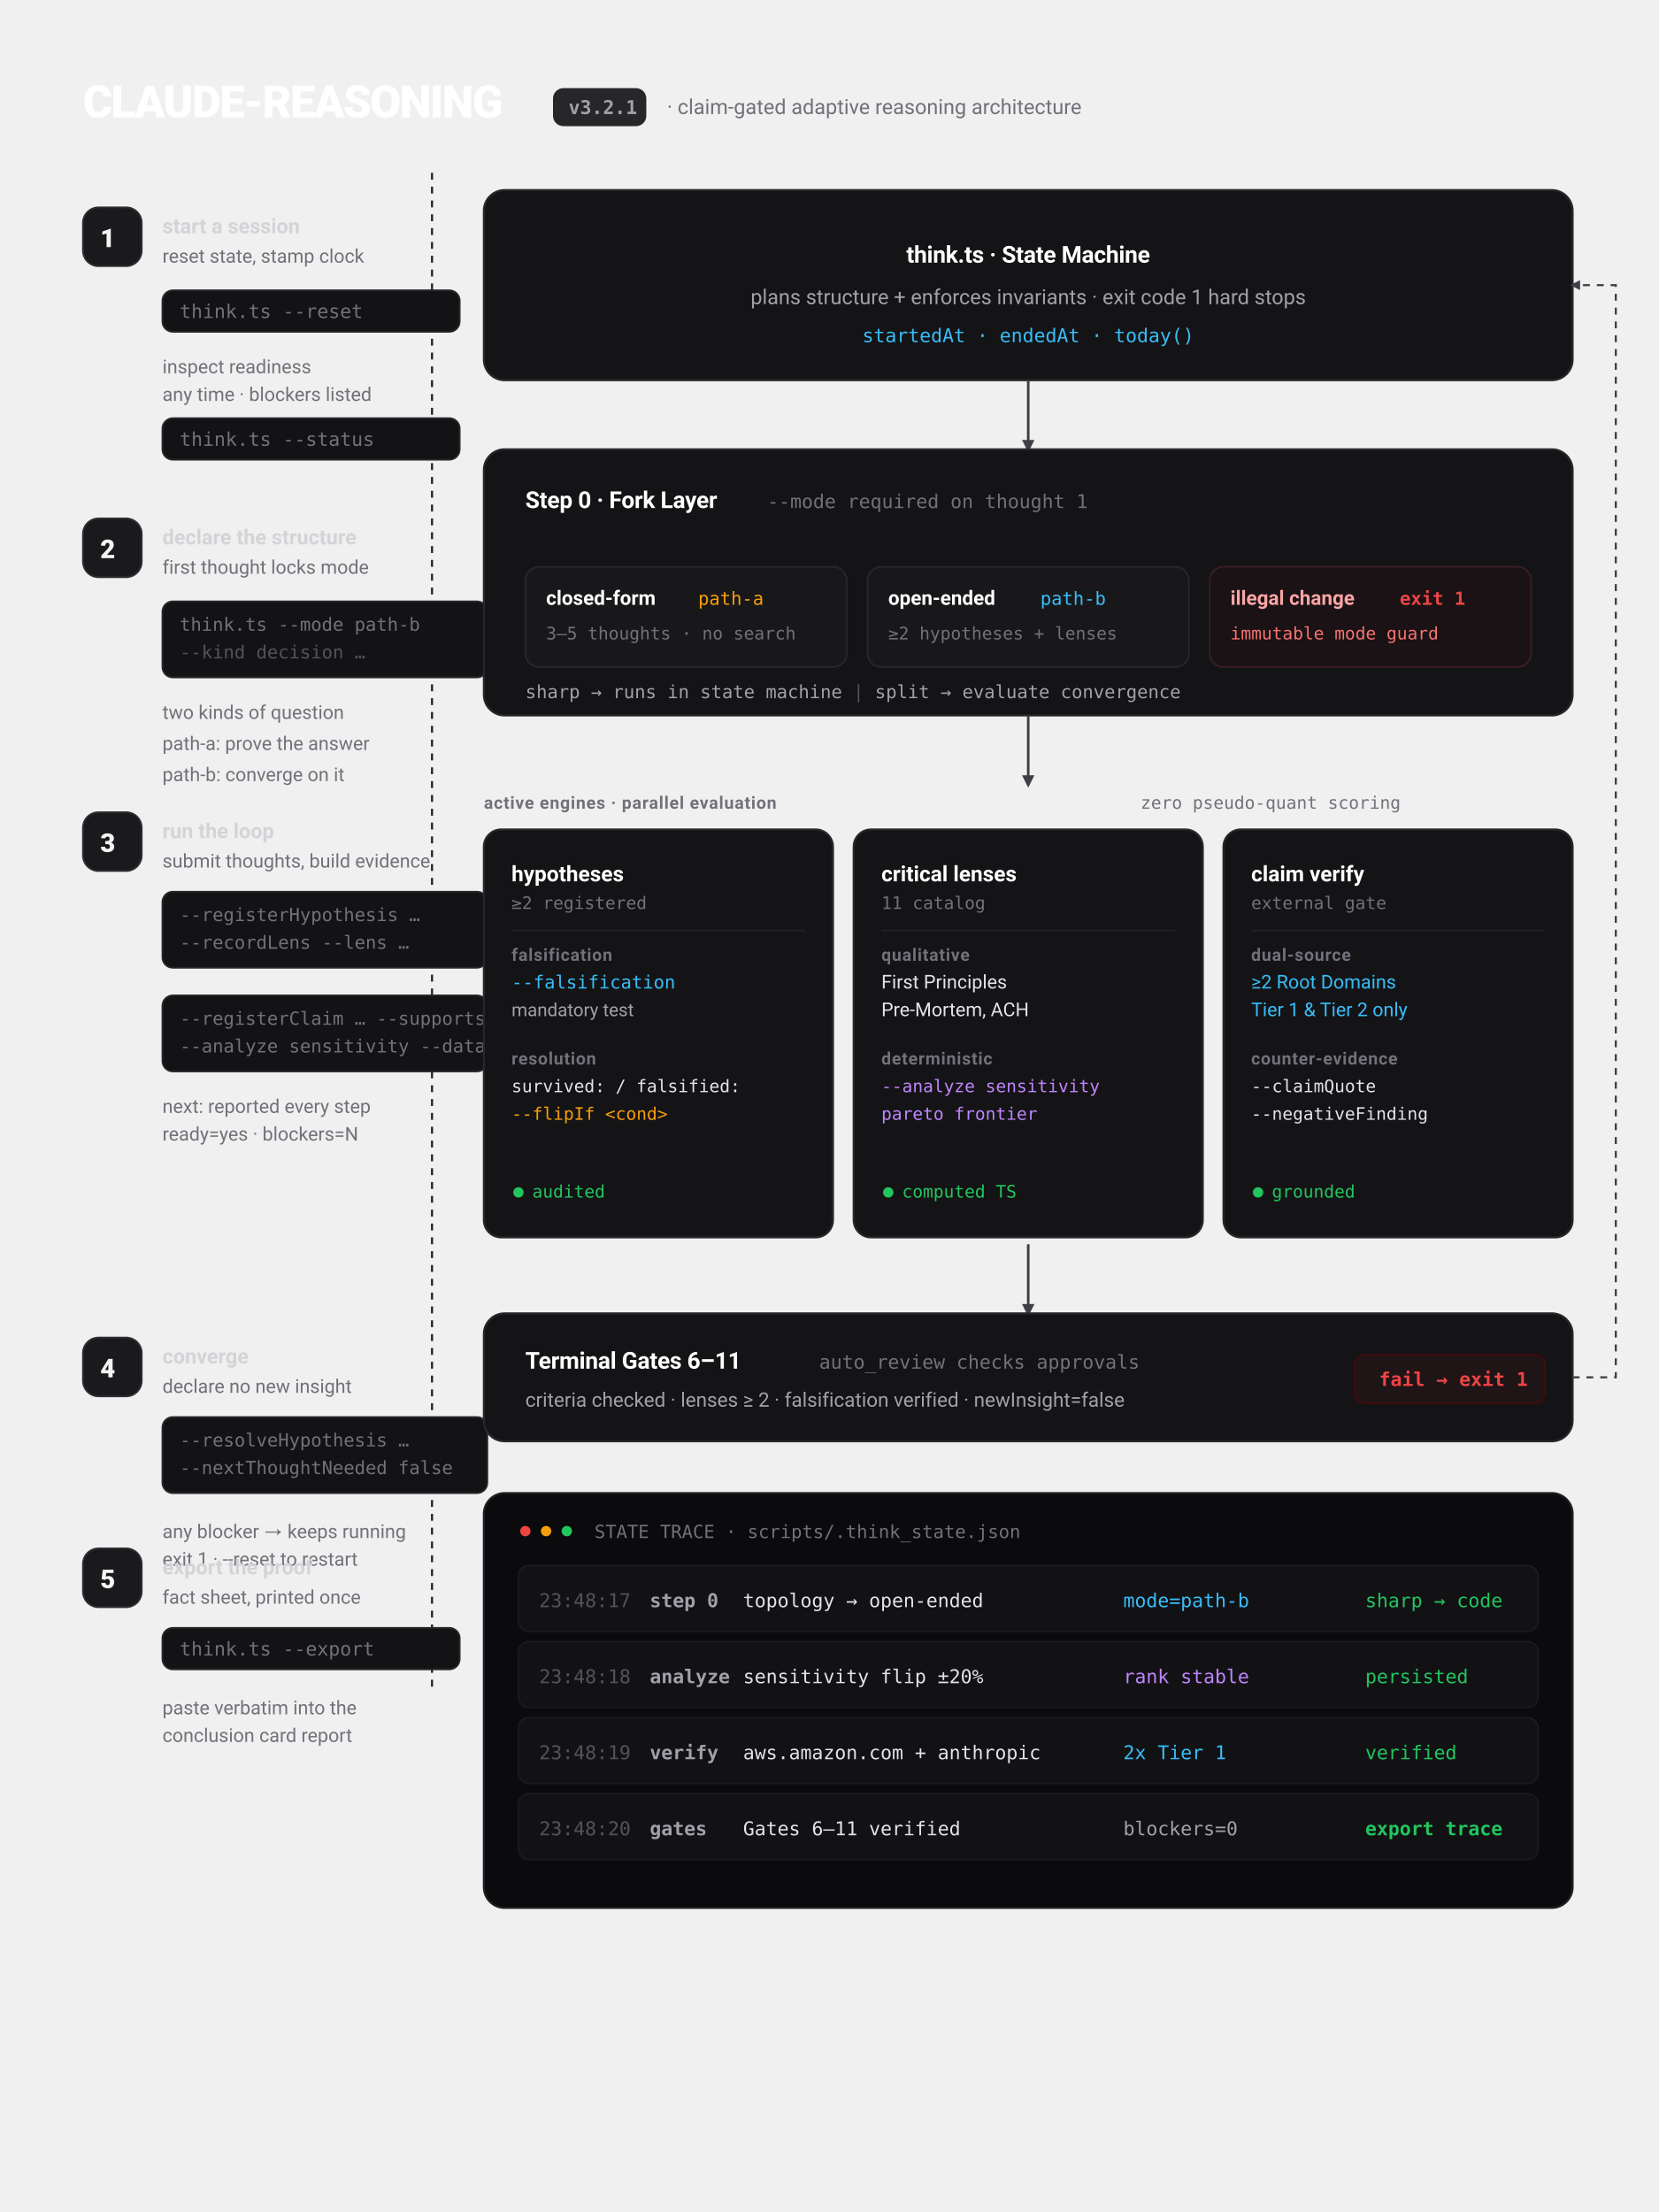
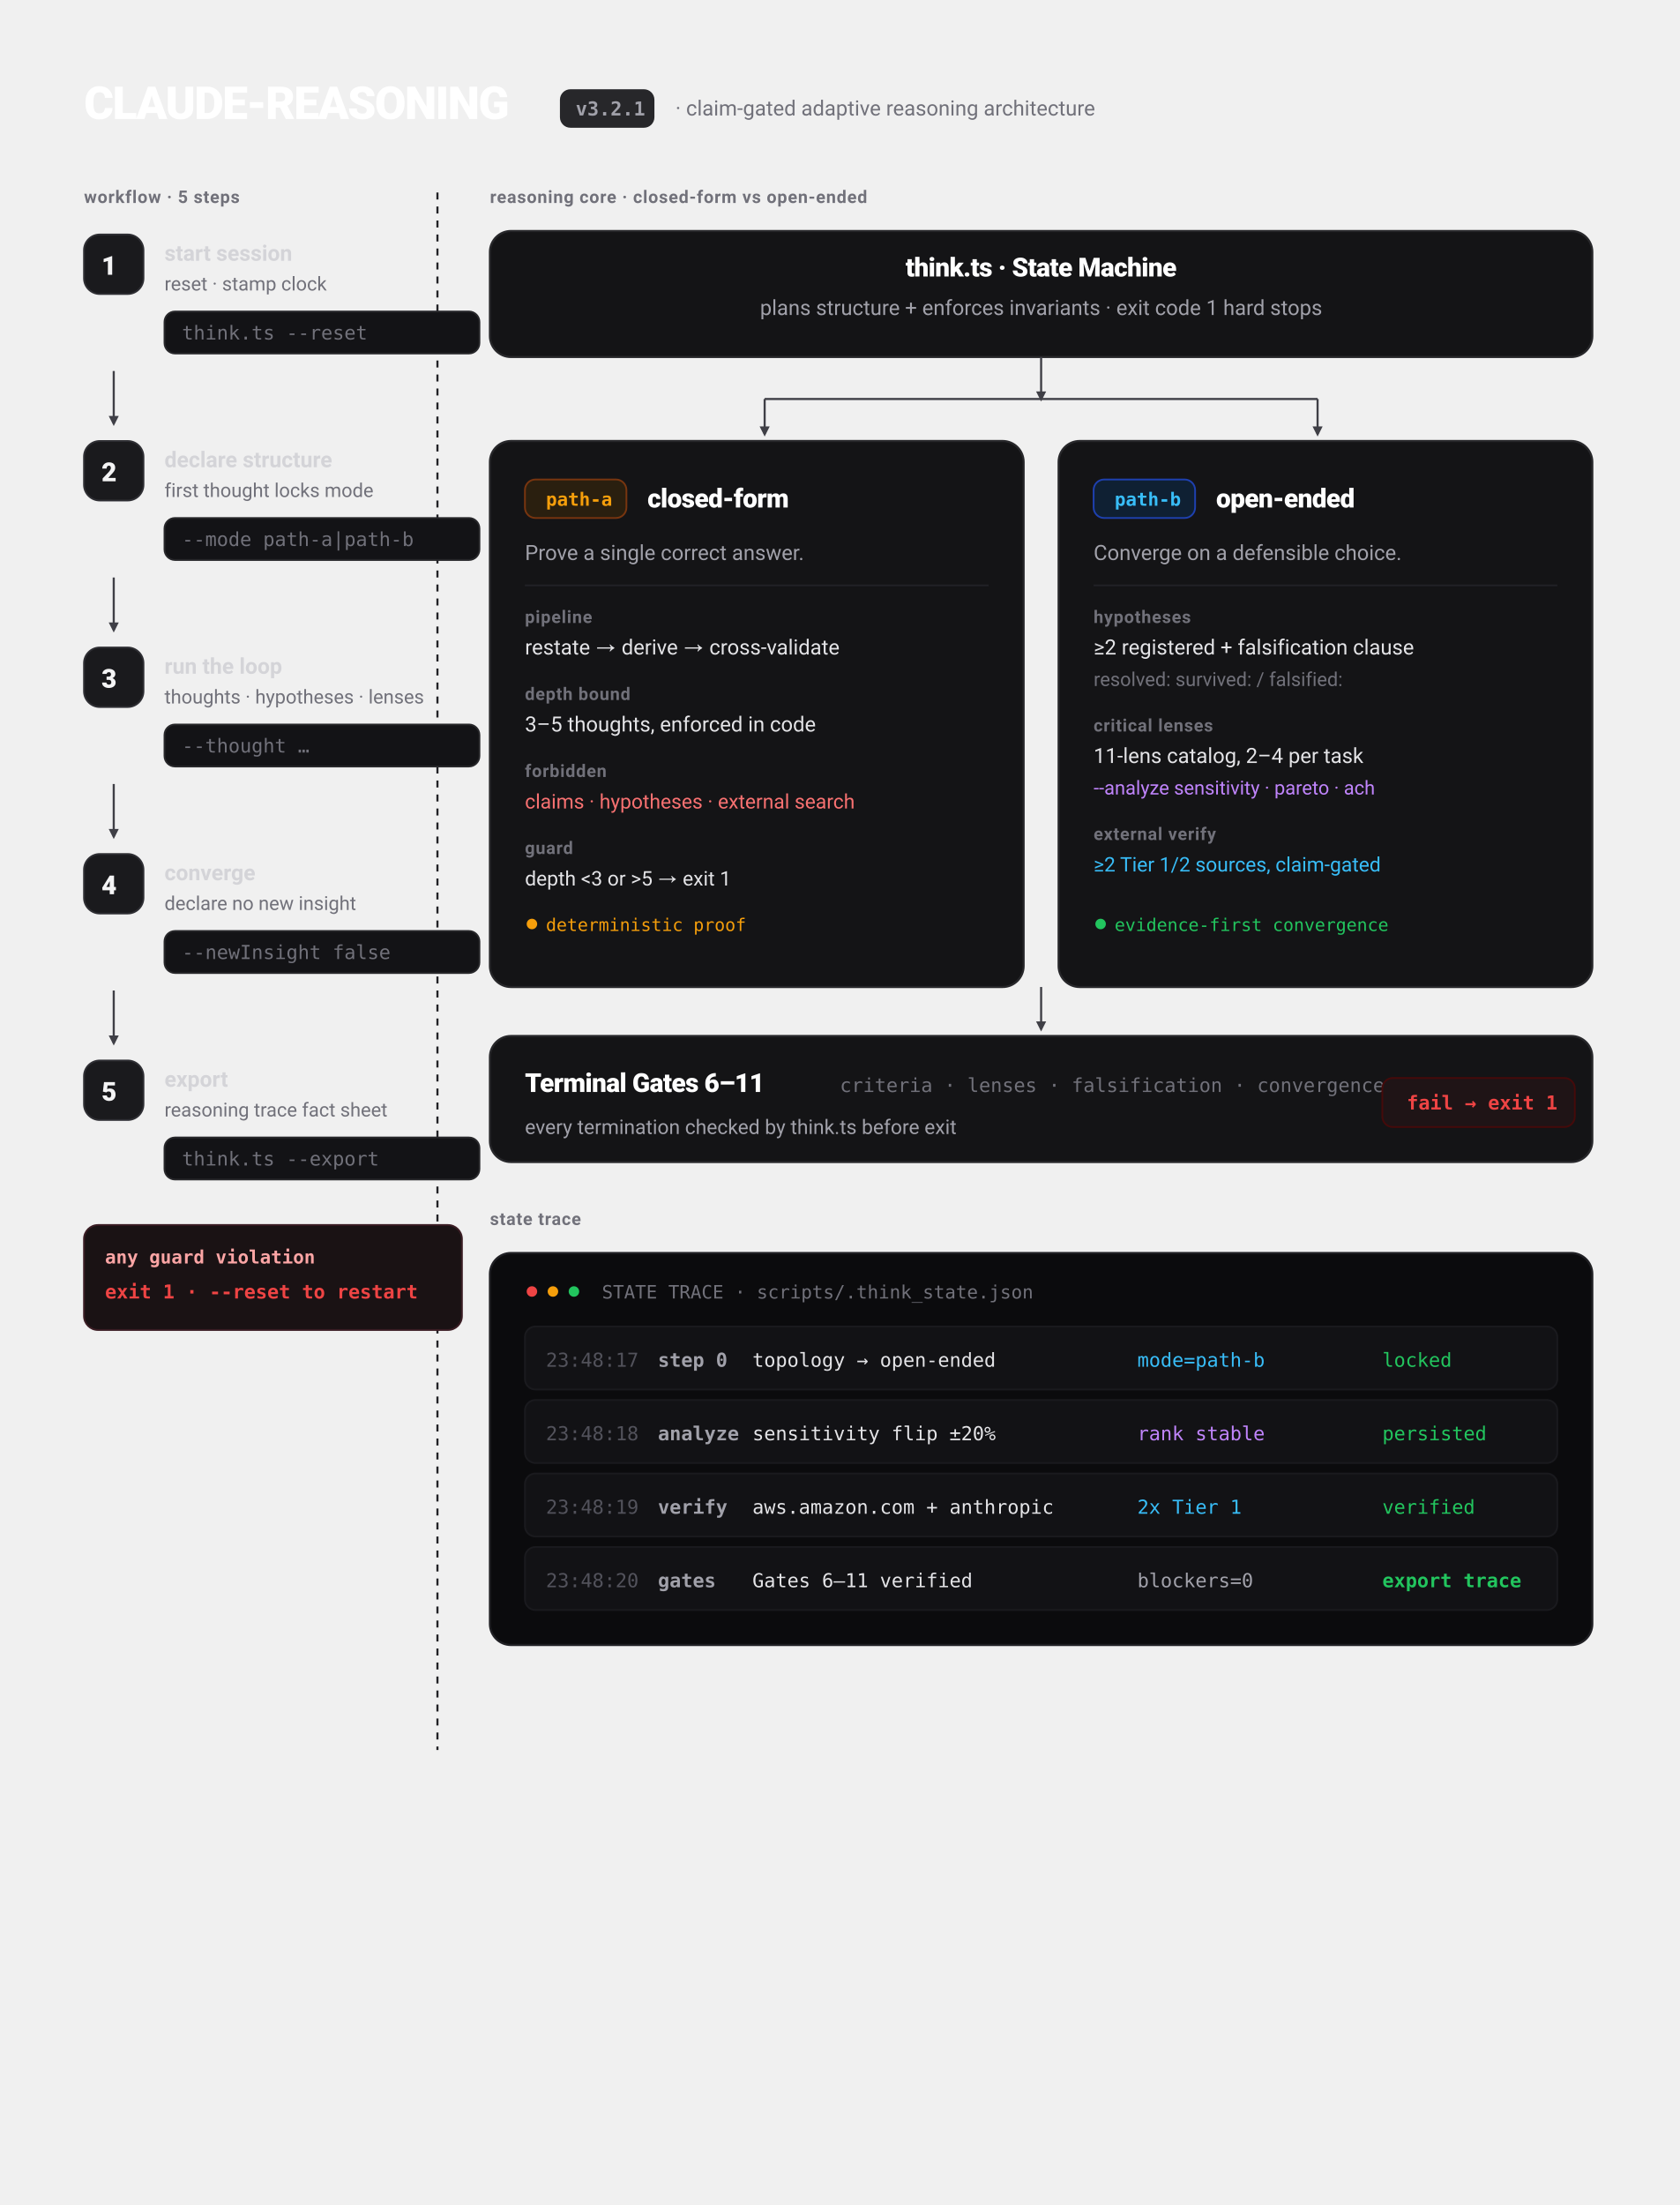
- <svg xmlns="http://www.w3.org/2000/svg" viewBox="0 0 960 1280" width="100%" height="100%" style="background:#0e0e11; font-family:-apple-system,BlinkMacSystemFont,'SF Pro Text','Segoe UI',Roboto,Helvetica,sans-serif;">
+ <svg xmlns="http://www.w3.org/2000/svg" viewBox="0 0 960 1260" width="100%" height="100%" style="background:#0e0e11; font-family:-apple-system,BlinkMacSystemFont,'SF Pro Text','Segoe UI',Roboto,Helvetica,sans-serif;">
  <defs>
    <style>
      .mono { font-family: 'SF Mono', Consolas, Monaco, Menlo, monospace; }
-       .side-label { font-size: 11px; fill: #71717a; line-height: 1.4; }
-       .side-head { font-size: 12px; font-weight: 700; fill: #d4d4d8; }
-       .node-title { font-size: 13.5px; font-weight: 700; fill: #ffffff; letter-spacing: -0.01em; }
+       .side-head { font-size: 12.5px; font-weight: 700; fill: #d4d4d8; }
+       .side-label { font-size: 11px; fill: #71717a; }
+       .node-title { font-size: 15px; font-weight: 800; fill: #ffffff; letter-spacing: -0.02em; }
      .metric-label { font-size: 10px; font-weight: 600; fill: #71717a; text-transform: uppercase; letter-spacing: 0.04em; }
-       .metric-val { font-size: 13px; font-weight: 700; fill: #f4f4f5; }
-       .chip-text { font-size: 10px; font-weight: 600; }
    </style>
    <marker id="arrow" viewBox="0 0 10 10" refX="6" refY="5" markerWidth="6" markerHeight="6" orient="auto-start-reverse">
      <path d="M 0 1 L 8 5 L 0 9 z" fill="#3f3f46" />
-     </marker>
-     <marker id="arrow-green" viewBox="0 0 10 10" refX="6" refY="5" markerWidth="6" markerHeight="6" orient="auto-start-reverse">
-       <path d="M 0 1 L 8 5 L 0 9 z" fill="#22c55e" />
-     </marker>
-     <marker id="arrow-red" viewBox="0 0 10 10" refX="6" refY="5" markerWidth="6" markerHeight="6" orient="auto-start-reverse">
-       <path d="M 0 1 L 8 5 L 0 9 z" fill="#ef4444" />
    </marker>
  </defs>
  <g transform="translate(48, 44)">
    <text x="0" y="24" font-size="26" font-weight="800" fill="#ffffff" letter-spacing="-0.03em">CLAUDE-REASONING</text>
    <rect x="272" y="7" width="54" height="22" rx="6" fill="#27272a" />
    <text x="281" y="22" class="mono" font-size="11" font-weight="700" fill="#a1a1aa">v3.2.1</text>
    <text x="338" y="22" font-size="12" fill="#71717a">· claim-gated adaptive reasoning architecture</text>
  </g>
-   <line x1="250" y1="100" x2="250" y2="980" stroke="#222226" stroke-width="1.2" stroke-dasharray="4,4" />
-   <g transform="translate(48, 120)">
+   <line x1="250" y1="110" x2="250" y2="1000" stroke="#222226" stroke-width="1.2" stroke-dasharray="4,4" />
+   <text x="48" y="116" class="metric-label">workflow · 5 steps</text>
+   <g transform="translate(48, 134)">
    <g>
      <rect width="34" height="34" rx="9" fill="#1a1a1d" stroke="#2e2e33" />
      <text x="10" y="23" font-size="15" font-weight="800" fill="#f4f4f5">1</text>
    </g>
-     <text x="46" y="15" class="side-head">start a session</text>
-     <text x="46" y="32" class="side-label">reset state, stamp clock</text>
-     <g transform="translate(46, 48)">
-       <rect width="172" height="24" rx="6" fill="#131316" stroke="#27272a" />
+     <text x="46" y="15" class="side-head">start session</text>
+     <text x="46" y="32" class="side-label">reset · stamp clock</text>
+     <g transform="translate(46, 44)">
+       <rect width="180" height="24" rx="6" fill="#131316" stroke="#27272a" />
      <text x="10" y="16" class="mono" font-size="11" fill="#71717a">think.ts --reset</text>
    </g>
-     <g transform="translate(0, 96)">
-       <text x="46" y="0" class="side-label">inspect readiness</text>
-       <text x="46" y="16" class="side-label" fill="#a1a1aa">any time · blockers listed</text>
-       <g transform="translate(46, 26)">
-         <rect width="172" height="24" rx="6" fill="#131316" stroke="#27272a" />
-         <text x="10" y="16" class="mono" font-size="11" fill="#71717a">think.ts --status</text>
-       </g>
-     </g>
-   </g>
-   <g transform="translate(280, 110)">
-     <rect width="630" height="110" rx="12" fill="#141416" stroke="#27272a" stroke-width="1.2" />
-     <g transform="translate(315, 42)">
-       <text x="0" y="0" text-anchor="middle" class="node-title" font-size="16">think.ts · State Machine</text>
-       <text x="0" y="24" text-anchor="middle" font-size="12" fill="#a1a1aa">plans structure + enforces invariants · exit code 1 hard stops</text>
-       <text x="0" y="46" text-anchor="middle" class="mono" font-size="11" fill="#38bdf8">startedAt · endedAt · today()</text>
-     </g>
-   </g>
-   <line x1="595" y1="220" x2="595" y2="260" stroke="#3f3f46" stroke-width="1.5" marker-end="url(#arrow)" />
-   <g transform="translate(48, 300)">
+   </g>
+   <line x1="65" y1="212" x2="65" y2="242" stroke="#3f3f46" stroke-width="1.2" marker-end="url(#arrow)" />
+   <g transform="translate(48, 252)">
    <g>
      <rect width="34" height="34" rx="9" fill="#1a1a1d" stroke="#2e2e33" />
      <text x="10" y="23" font-size="15" font-weight="800" fill="#f4f4f5">2</text>
    </g>
-     <text x="46" y="15" class="side-head">declare the structure</text>
+     <text x="46" y="15" class="side-head">declare structure</text>
    <text x="46" y="32" class="side-label">first thought locks mode</text>
-     <g transform="translate(46, 48)">
-       <rect width="188" height="44" rx="6" fill="#131316" stroke="#27272a" />
-       <text x="10" y="17" class="mono" font-size="10.5" fill="#71717a">think.ts --mode path-b</text>
-       <text x="10" y="33" class="mono" font-size="10.5" fill="#52525b">   --kind decision …</text>
-     </g>
-     <g transform="translate(0, 116)">
-       <text x="46" y="0" class="side-label">two kinds of question</text>
-       <text x="46" y="18" class="side-label" fill="#f59e0b">path-a: prove the answer</text>
-       <text x="46" y="36" class="side-label" fill="#38bdf8">path-b: converge on it</text>
-     </g>
-   </g>
-   <g transform="translate(280, 260)">
-     <rect width="630" height="154" rx="12" fill="#141416" stroke="#27272a" stroke-width="1.2" />
-     <g transform="translate(24, 20)">
-       <text x="0" y="14" class="node-title">Step 0 · Fork Layer</text>
-       <text x="140" y="14" class="mono" font-size="11" fill="#71717a">--mode required on thought 1</text>
-       <g transform="translate(0, 48)">
-         <g transform="translate(0, 0)">
-           <rect width="186" height="58" rx="8" fill="#18181b" stroke="#27272a" />
-           <text x="12" y="22" font-size="11.5" font-weight="600" fill="#ffffff">closed-form</text>
-           <text x="100" y="22" class="mono" font-size="10.5" fill="#f59e0b">path-a</text>
-           <text x="12" y="42" class="mono" font-size="10" fill="#71717a">3–5 thoughts · no search</text>
-         </g>
-         <g transform="translate(198, 0)">
-           <rect width="186" height="58" rx="8" fill="#18181b" stroke="#27272a" />
-           <text x="12" y="22" font-size="11.5" font-weight="600" fill="#ffffff">open-ended</text>
-           <text x="100" y="22" class="mono" font-size="10.5" fill="#38bdf8">path-b</text>
-           <text x="12" y="42" class="mono" font-size="10" fill="#71717a">≥2 hypotheses + lenses</text>
-         </g>
-         <g transform="translate(396, 0)">
-           <rect width="186" height="58" rx="8" fill="#1a1214" stroke="#3b1d24" />
-           <text x="12" y="22" font-size="11.5" font-weight="600" fill="#fca5a5">illegal change</text>
-           <text x="110" y="22" class="mono" font-size="10.5" font-weight="700" fill="#ef4444">exit 1</text>
-           <text x="12" y="42" class="mono" font-size="10" fill="#f87171">immutable mode guard</text>
-         </g>
-       </g>
-       <text x="0" y="124" class="mono" font-size="10.5" fill="#a1a1aa">sharp → runs in state machine <tspan fill="#52525b">|</tspan> split → evaluate convergence</text>
-     </g>
-   </g>
-   <line x1="595" y1="414" x2="595" y2="454" stroke="#3f3f46" stroke-width="1.5" marker-end="url(#arrow)" />
-   <g transform="translate(48, 470)">
+     <g transform="translate(46, 44)">
+       <rect width="180" height="24" rx="6" fill="#131316" stroke="#27272a" />
+       <text x="10" y="16" class="mono" font-size="11" fill="#71717a">--mode path-a|path-b</text>
+     </g>
+   </g>
+   <line x1="65" y1="330" x2="65" y2="360" stroke="#3f3f46" stroke-width="1.2" marker-end="url(#arrow)" />
+   <g transform="translate(48, 370)">
    <g>
      <rect width="34" height="34" rx="9" fill="#1a1a1d" stroke="#2e2e33" />
      <text x="10" y="23" font-size="15" font-weight="800" fill="#f4f4f5">3</text>
    </g>
    <text x="46" y="15" class="side-head">run the loop</text>
-     <text x="46" y="32" class="side-label">submit thoughts, build evidence</text>
-     <g transform="translate(46, 46)">
-       <rect width="188" height="44" rx="6" fill="#131316" stroke="#27272a" />
-       <text x="10" y="17" class="mono" font-size="10.5" fill="#71717a">--registerHypothesis …</text>
-       <text x="10" y="33" class="mono" font-size="10.5" fill="#71717a">--recordLens --lens …</text>
-     </g>
-     <g transform="translate(46, 106)">
-       <rect width="188" height="44" rx="6" fill="#131316" stroke="#27272a" />
-       <text x="10" y="17" class="mono" font-size="10.5" fill="#71717a">--registerClaim … --supports</text>
-       <text x="10" y="33" class="mono" font-size="10.5" fill="#71717a">--analyze sensitivity --data …</text>
-     </g>
-     <g transform="translate(0, 174)">
-       <text x="46" y="0" class="side-label">next: reported every step</text>
-       <text x="46" y="16" class="side-label" fill="#a1a1aa">ready=yes · blockers=N</text>
-     </g>
-   </g>
-   <g transform="translate(280, 454)">
-     <text x="0" y="14" class="metric-label">active engines · parallel evaluation</text>
-     <text x="380" y="14" class="mono" font-size="10" fill="#71717a">zero pseudo-quant scoring</text>
-     <g transform="translate(0, 26)">
-       <g transform="translate(0, 0)">
-         <rect width="202" height="236" rx="10" fill="#141416" stroke="#27272a" stroke-width="1.2" />
-         <g transform="translate(16, 18)">
-           <text x="0" y="12" font-size="12.5" font-weight="700" fill="#ffffff">hypotheses</text>
-           <text x="0" y="28" class="mono" font-size="10" fill="#71717a">≥2 registered</text>
-           <rect x="0" y="40" width="170" height="1" fill="#222226" />
-           <text x="0" y="58" class="metric-label">falsification</text>
-           <text x="0" y="74" class="mono" font-size="10.5" fill="#38bdf8">--falsification</text>
-           <text x="0" y="90" font-size="10.5" fill="#a1a1aa">mandatory test</text>
-           <text x="0" y="118" class="metric-label">resolution</text>
-           <text x="0" y="134" class="mono" font-size="10" fill="#e4e4e7">survived: / falsified:</text>
-           <text x="0" y="150" class="mono" font-size="10" fill="#f59e0b">--flipIf &lt;cond&gt;</text>
-           <g transform="translate(0, 188)">
-             <circle cx="4" cy="4" r="3" fill="#22c55e" />
-             <text x="12" y="7" class="mono" font-size="10" fill="#22c55e">audited</text>
-           </g>
-         </g>
-       </g>
-       <g transform="translate(214, 0)">
-         <rect width="202" height="236" rx="10" fill="#141416" stroke="#27272a" stroke-width="1.2" />
-         <g transform="translate(16, 18)">
-           <text x="0" y="12" font-size="12.5" font-weight="700" fill="#ffffff">critical lenses</text>
-           <text x="0" y="28" class="mono" font-size="10" fill="#71717a">11 catalog</text>
-           <rect x="0" y="40" width="170" height="1" fill="#222226" />
-           <text x="0" y="58" class="metric-label">qualitative</text>
-           <text x="0" y="74" font-size="11" fill="#e4e4e7">First Principles</text>
-           <text x="0" y="90" font-size="11" fill="#e4e4e7">Pre-Mortem, ACH</text>
-           <text x="0" y="118" class="metric-label">deterministic</text>
-           <text x="0" y="134" class="mono" font-size="10" fill="#c084fc">--analyze sensitivity</text>
-           <text x="0" y="150" class="mono" font-size="10" fill="#c084fc">pareto frontier</text>
-           <g transform="translate(0, 188)">
-             <circle cx="4" cy="4" r="3" fill="#22c55e" />
-             <text x="12" y="7" class="mono" font-size="10" fill="#22c55e">computed TS</text>
-           </g>
-         </g>
-       </g>
-       <g transform="translate(428, 0)">
-         <rect width="202" height="236" rx="10" fill="#141416" stroke="#27272a" stroke-width="1.2" />
-         <g transform="translate(16, 18)">
-           <text x="0" y="12" font-size="12.5" font-weight="700" fill="#ffffff">claim verify</text>
-           <text x="0" y="28" class="mono" font-size="10" fill="#71717a">external gate</text>
-           <rect x="0" y="40" width="170" height="1" fill="#222226" />
-           <text x="0" y="58" class="metric-label">dual-source</text>
-           <text x="0" y="74" font-size="11" fill="#38bdf8">≥2 Root Domains</text>
-           <text x="0" y="90" font-size="11" fill="#38bdf8">Tier 1 &amp; Tier 2 only</text>
-           <text x="0" y="118" class="metric-label">counter-evidence</text>
-           <text x="0" y="134" class="mono" font-size="10" fill="#e4e4e7">--claimQuote</text>
-           <text x="0" y="150" class="mono" font-size="10" fill="#e4e4e7">--negativeFinding</text>
-           <g transform="translate(0, 188)">
-             <circle cx="4" cy="4" r="3" fill="#22c55e" />
-             <text x="12" y="7" class="mono" font-size="10" fill="#22c55e">grounded</text>
-           </g>
-         </g>
-       </g>
-     </g>
-   </g>
-   <line x1="595" y1="720" x2="595" y2="760" stroke="#3f3f46" stroke-width="1.5" marker-end="url(#arrow)" />
-   <g transform="translate(48, 774)">
+     <text x="46" y="32" class="side-label">thoughts · hypotheses · lenses</text>
+     <g transform="translate(46, 44)">
+       <rect width="180" height="24" rx="6" fill="#131316" stroke="#27272a" />
+       <text x="10" y="16" class="mono" font-size="11" fill="#71717a">--thought …</text>
+     </g>
+   </g>
+   <line x1="65" y1="448" x2="65" y2="478" stroke="#3f3f46" stroke-width="1.2" marker-end="url(#arrow)" />
+   <g transform="translate(48, 488)">
    <g>
      <rect width="34" height="34" rx="9" fill="#1a1a1d" stroke="#2e2e33" />
      <text x="10" y="23" font-size="15" font-weight="800" fill="#f4f4f5">4</text>
    </g>
    <text x="46" y="15" class="side-head">converge</text>
    <text x="46" y="32" class="side-label">declare no new insight</text>
-     <g transform="translate(46, 46)">
-       <rect width="188" height="44" rx="6" fill="#131316" stroke="#27272a" />
-       <text x="10" y="17" class="mono" font-size="10.5" fill="#71717a">--resolveHypothesis …</text>
-       <text x="10" y="33" class="mono" font-size="10.5" fill="#71717a">--nextThoughtNeeded false</text>
-     </g>
-     <g transform="translate(0, 116)">
-       <text x="46" y="0" class="side-label">any blocker → keeps running</text>
-       <text x="46" y="16" class="side-label" fill="#f87171">exit 1 · --reset to restart</text>
-     </g>
-   </g>
-   <g transform="translate(280, 760)">
-     <rect width="630" height="74" rx="12" fill="#141416" stroke="#27272a" stroke-width="1.2" />
-     <g transform="translate(24, 18)">
-       <text x="0" y="14" class="node-title">Terminal Gates 6–11</text>
-       <text x="170" y="14" class="mono" font-size="11" fill="#71717a">auto_review checks approvals</text>
-       <text x="0" y="36" font-size="11.5" fill="#a1a1aa">criteria checked · lenses ≥ 2 · falsification verified · newInsight=false</text>
-       <g transform="translate(480, 6)">
+     <g transform="translate(46, 44)">
+       <rect width="180" height="24" rx="6" fill="#131316" stroke="#27272a" />
+       <text x="10" y="16" class="mono" font-size="11" fill="#71717a">--newInsight false</text>
+     </g>
+   </g>
+   <line x1="65" y1="566" x2="65" y2="596" stroke="#3f3f46" stroke-width="1.2" marker-end="url(#arrow)" />
+   <g transform="translate(48, 606)">
+     <g>
+       <rect width="34" height="34" rx="9" fill="#1a1a1d" stroke="#2e2e33" />
+       <text x="10" y="23" font-size="15" font-weight="800" fill="#f4f4f5">5</text>
+     </g>
+     <text x="46" y="15" class="side-head">export</text>
+     <text x="46" y="32" class="side-label">reasoning trace fact sheet</text>
+     <g transform="translate(46, 44)">
+       <rect width="180" height="24" rx="6" fill="#131316" stroke="#27272a" />
+       <text x="10" y="16" class="mono" font-size="11" fill="#71717a">think.ts --export</text>
+     </g>
+   </g>
+   <g transform="translate(48, 700)">
+     <rect width="216" height="60" rx="8" fill="#1a1214" stroke="#3b1d24" />
+     <text x="12" y="22" class="mono" font-size="10.5" font-weight="700" fill="#fca5a5">any guard violation</text>
+     <text x="12" y="42" class="mono" font-size="11" font-weight="700" fill="#ef4444">exit 1 · --reset to restart</text>
+   </g>
+   <text x="280" y="116" class="metric-label">reasoning core · closed-form vs open-ended</text>
+   <g transform="translate(280, 132)">
+     <rect width="630" height="72" rx="12" fill="#141416" stroke="#27272a" stroke-width="1.2" />
+     <g transform="translate(315, 26)">
+       <text x="0" y="0" text-anchor="middle" class="node-title">think.ts · State Machine</text>
+       <text x="0" y="22" text-anchor="middle" font-size="12" fill="#a1a1aa">plans structure + enforces invariants · exit code 1 hard stops</text>
+     </g>
+   </g>
+   <line x1="595" y1="204" x2="595" y2="228" stroke="#3f3f46" stroke-width="1.2" marker-end="url(#arrow)" />
+   <line x1="437" y1="228" x2="753" y2="228" stroke="#3f3f46" stroke-width="1.2" />
+   <line x1="437" y1="228" x2="437" y2="248" stroke="#3f3f46" stroke-width="1.2" marker-end="url(#arrow)" />
+   <line x1="753" y1="228" x2="753" y2="248" stroke="#3f3f46" stroke-width="1.2" marker-end="url(#arrow)" />
+   <g transform="translate(280, 252)">
+     <rect width="305" height="312" rx="12" fill="#141416" stroke="#27272a" stroke-width="1.2" />
+     <g transform="translate(20, 22)">
+       <rect width="58" height="22" rx="6" fill="#2a1f0f" stroke="#78350f" />
+       <text x="12" y="15" class="mono" font-size="10.5" font-weight="700" fill="#f59e0b">path-a</text>
+       <text x="70" y="16" class="node-title" font-size="14">closed-form</text>
+       <text x="0" y="46" font-size="12" fill="#a1a1aa">Prove a single correct answer.</text>
+       <rect x="0" y="60" width="265" height="1" fill="#222226" />
+       <text x="0" y="82" class="metric-label">pipeline</text>
+       <text x="0" y="100" font-size="12" fill="#e4e4e7">restate → derive → cross-validate</text>
+       <text x="0" y="126" class="metric-label">depth bound</text>
+       <text x="0" y="144" font-size="12" fill="#e4e4e7">3–5 thoughts, enforced in code</text>
+       <text x="0" y="170" class="metric-label">forbidden</text>
+       <text x="0" y="188" font-size="11.5" fill="#f87171">claims · hypotheses · external search</text>
+       <text x="0" y="214" class="metric-label">guard</text>
+       <text x="0" y="232" font-size="11.5" fill="#e4e4e7">depth &lt;3 or &gt;5 → exit 1</text>
+       <g transform="translate(0, 250)">
+         <circle cx="4" cy="4" r="3" fill="#f59e0b" />
+         <text x="12" y="8" class="mono" font-size="10" fill="#f59e0b">deterministic proof</text>
+       </g>
+     </g>
+   </g>
+   <g transform="translate(605, 252)">
+     <rect width="305" height="312" rx="12" fill="#141416" stroke="#27272a" stroke-width="1.2" />
+     <g transform="translate(20, 22)">
+       <rect width="58" height="22" rx="6" fill="#0f2033" stroke="#1e40af" />
+       <text x="12" y="15" class="mono" font-size="10.5" font-weight="700" fill="#38bdf8">path-b</text>
+       <text x="70" y="16" class="node-title" font-size="14">open-ended</text>
+       <text x="0" y="46" font-size="12" fill="#a1a1aa">Converge on a defensible choice.</text>
+       <rect x="0" y="60" width="265" height="1" fill="#222226" />
+       <text x="0" y="82" class="metric-label">hypotheses</text>
+       <text x="0" y="100" font-size="12" fill="#e4e4e7">≥2 registered + falsification clause</text>
+       <text x="0" y="118" font-size="11" fill="#71717a">resolved: survived: / falsified:</text>
+       <text x="0" y="144" class="metric-label">critical lenses</text>
+       <text x="0" y="162" font-size="12" fill="#e4e4e7">11-lens catalog, 2–4 per task</text>
+       <text x="0" y="180" font-size="11" fill="#c084fc">--analyze sensitivity · pareto · ach</text>
+       <text x="0" y="206" class="metric-label">external verify</text>
+       <text x="0" y="224" font-size="11.5" fill="#38bdf8">≥2 Tier 1/2 sources, claim-gated</text>
+       <g transform="translate(0, 250)">
+         <circle cx="4" cy="4" r="3" fill="#22c55e" />
+         <text x="12" y="8" class="mono" font-size="10" fill="#22c55e">evidence-first convergence</text>
+       </g>
+     </g>
+   </g>
+   <line x1="595" y1="564" x2="595" y2="588" stroke="#3f3f46" stroke-width="1.2" marker-end="url(#arrow)" />
+   <g transform="translate(280, 592)">
+     <rect width="630" height="72" rx="12" fill="#141416" stroke="#27272a" stroke-width="1.2" />
+     <g transform="translate(20, 18)">
+       <text x="0" y="14" class="node-title" font-size="13.5">Terminal Gates 6–11</text>
+       <text x="180" y="14" class="mono" font-size="11" fill="#71717a">criteria · lenses · falsification · convergence</text>
+       <text x="0" y="38" font-size="11.5" fill="#a1a1aa">every termination checked by think.ts before exit</text>
+       <g transform="translate(490, 6)">
        <rect width="110" height="28" rx="6" fill="#1f1416" stroke="#450a0a" />
        <text x="14" y="18" class="mono" font-size="11" font-weight="700" fill="#ef4444">fail → exit 1</text>
      </g>
    </g>
  </g>
-   <g transform="translate(48, 896)">
-     <g>
-       <rect width="34" height="34" rx="9" fill="#1a1a1d" stroke="#2e2e33" />
-       <text x="10" y="23" font-size="15" font-weight="800" fill="#f4f4f5">5</text>
-     </g>
-     <text x="46" y="15" class="side-head">export the proof</text>
-     <text x="46" y="32" class="side-label">fact sheet, printed once</text>
-     <g transform="translate(46, 46)">
-       <rect width="172" height="24" rx="6" fill="#131316" stroke="#27272a" />
-       <text x="10" y="16" class="mono" font-size="11" fill="#71717a">think.ts --export</text>
-     </g>
-     <g transform="translate(0, 96)">
-       <text x="46" y="0" class="side-label">paste verbatim into the</text>
-       <text x="46" y="16" class="side-label" fill="#a1a1aa">conclusion card report</text>
-     </g>
-   </g>
-   <path d="M 910 797 L 935 797 L 935 165 L 910 165" fill="none" stroke="#3f3f46" stroke-width="1.2" stroke-dasharray="4,4" marker-end="url(#arrow)" />
-   <g transform="translate(280, 864)">
-     <rect width="630" height="240" rx="12" fill="#0b0b0d" stroke="#1f1f23" stroke-width="1.2" />
+   <text x="280" y="700" class="metric-label">state trace</text>
+   <g transform="translate(280, 716)">
+     <rect width="630" height="224" rx="12" fill="#0b0b0d" stroke="#1f1f23" stroke-width="1.2" />
    <g transform="translate(20, 18)">
      <circle cx="4" cy="4" r="3" fill="#ef4444" />
      <circle cx="16" cy="4" r="3" fill="#f59e0b" />
      <circle cx="28" cy="4" r="3" fill="#22c55e" />
      <text x="44" y="8" class="mono" font-size="10.5" fill="#71717a">STATE TRACE · scripts/.think_state.json</text>
    </g>
    <g transform="translate(20, 42)" class="mono" font-size="11">
      <g transform="translate(0, 0)">
-         <rect width="590" height="38" rx="6" fill="#121215" stroke="#1a1a1e" />
-         <text x="12" y="24" fill="#52525b">23:48:17</text>
-         <text x="76" y="24" font-weight="700" fill="#a1a1aa">step 0</text>
-         <text x="130" y="24" fill="#e4e4e7">topology → open-ended</text>
-         <text x="350" y="24" fill="#38bdf8">mode=path-b</text>
-         <text x="490" y="24" fill="#22c55e">sharp → code</text>
-       </g>
-       <g transform="translate(0, 44)">
-         <rect width="590" height="38" rx="6" fill="#121215" stroke="#1a1a1e" />
-         <text x="12" y="24" fill="#52525b">23:48:18</text>
-         <text x="76" y="24" font-weight="700" fill="#a1a1aa">analyze</text>
-         <text x="130" y="24" fill="#e4e4e7">sensitivity flip ±20%</text>
-         <text x="350" y="24" fill="#c084fc">rank stable</text>
-         <text x="490" y="24" fill="#22c55e">persisted</text>
-       </g>
-       <g transform="translate(0, 88)">
-         <rect width="590" height="38" rx="6" fill="#121215" stroke="#1a1a1e" />
-         <text x="12" y="24" fill="#52525b">23:48:19</text>
-         <text x="76" y="24" font-weight="700" fill="#a1a1aa">verify</text>
-         <text x="130" y="24" fill="#e4e4e7">aws.amazon.com + anthropic</text>
-         <text x="350" y="24" fill="#38bdf8">2x Tier 1</text>
-         <text x="490" y="24" fill="#22c55e">verified</text>
-       </g>
-       <g transform="translate(0, 132)">
-         <rect width="590" height="38" rx="6" fill="#121215" stroke="#1a1a1e" />
-         <text x="12" y="24" fill="#52525b">23:48:20</text>
-         <text x="76" y="24" font-weight="700" fill="#a1a1aa">gates</text>
-         <text x="130" y="24" fill="#e4e4e7">Gates 6–11 verified</text>
-         <text x="350" y="24" fill="#a1a1aa">blockers=0</text>
-         <text x="490" y="24" fill="#22c55e" font-weight="700">export trace</text>
+         <rect width="590" height="36" rx="6" fill="#121215" stroke="#1a1a1e" />
+         <text x="12" y="23" fill="#52525b">23:48:17</text>
+         <text x="76" y="23" font-weight="700" fill="#a1a1aa">step 0</text>
+         <text x="130" y="23" fill="#e4e4e7">topology → open-ended</text>
+         <text x="350" y="23" fill="#38bdf8">mode=path-b</text>
+         <text x="490" y="23" fill="#22c55e">locked</text>
+       </g>
+       <g transform="translate(0, 42)">
+         <rect width="590" height="36" rx="6" fill="#121215" stroke="#1a1a1e" />
+         <text x="12" y="23" fill="#52525b">23:48:18</text>
+         <text x="76" y="23" font-weight="700" fill="#a1a1aa">analyze</text>
+         <text x="130" y="23" fill="#e4e4e7">sensitivity flip ±20%</text>
+         <text x="350" y="23" fill="#c084fc">rank stable</text>
+         <text x="490" y="23" fill="#22c55e">persisted</text>
+       </g>
+       <g transform="translate(0, 84)">
+         <rect width="590" height="36" rx="6" fill="#121215" stroke="#1a1a1e" />
+         <text x="12" y="23" fill="#52525b">23:48:19</text>
+         <text x="76" y="23" font-weight="700" fill="#a1a1aa">verify</text>
+         <text x="130" y="23" fill="#e4e4e7">aws.amazon.com + anthropic</text>
+         <text x="350" y="23" fill="#38bdf8">2x Tier 1</text>
+         <text x="490" y="23" fill="#22c55e">verified</text>
+       </g>
+       <g transform="translate(0, 126)">
+         <rect width="590" height="36" rx="6" fill="#121215" stroke="#1a1a1e" />
+         <text x="12" y="23" fill="#52525b">23:48:20</text>
+         <text x="76" y="23" font-weight="700" fill="#a1a1aa">gates</text>
+         <text x="130" y="23" fill="#e4e4e7">Gates 6–11 verified</text>
+         <text x="350" y="23" fill="#a1a1aa">blockers=0</text>
+         <text x="490" y="23" fill="#22c55e" font-weight="700">export trace</text>
      </g>
    </g>
  </g>
</svg>
